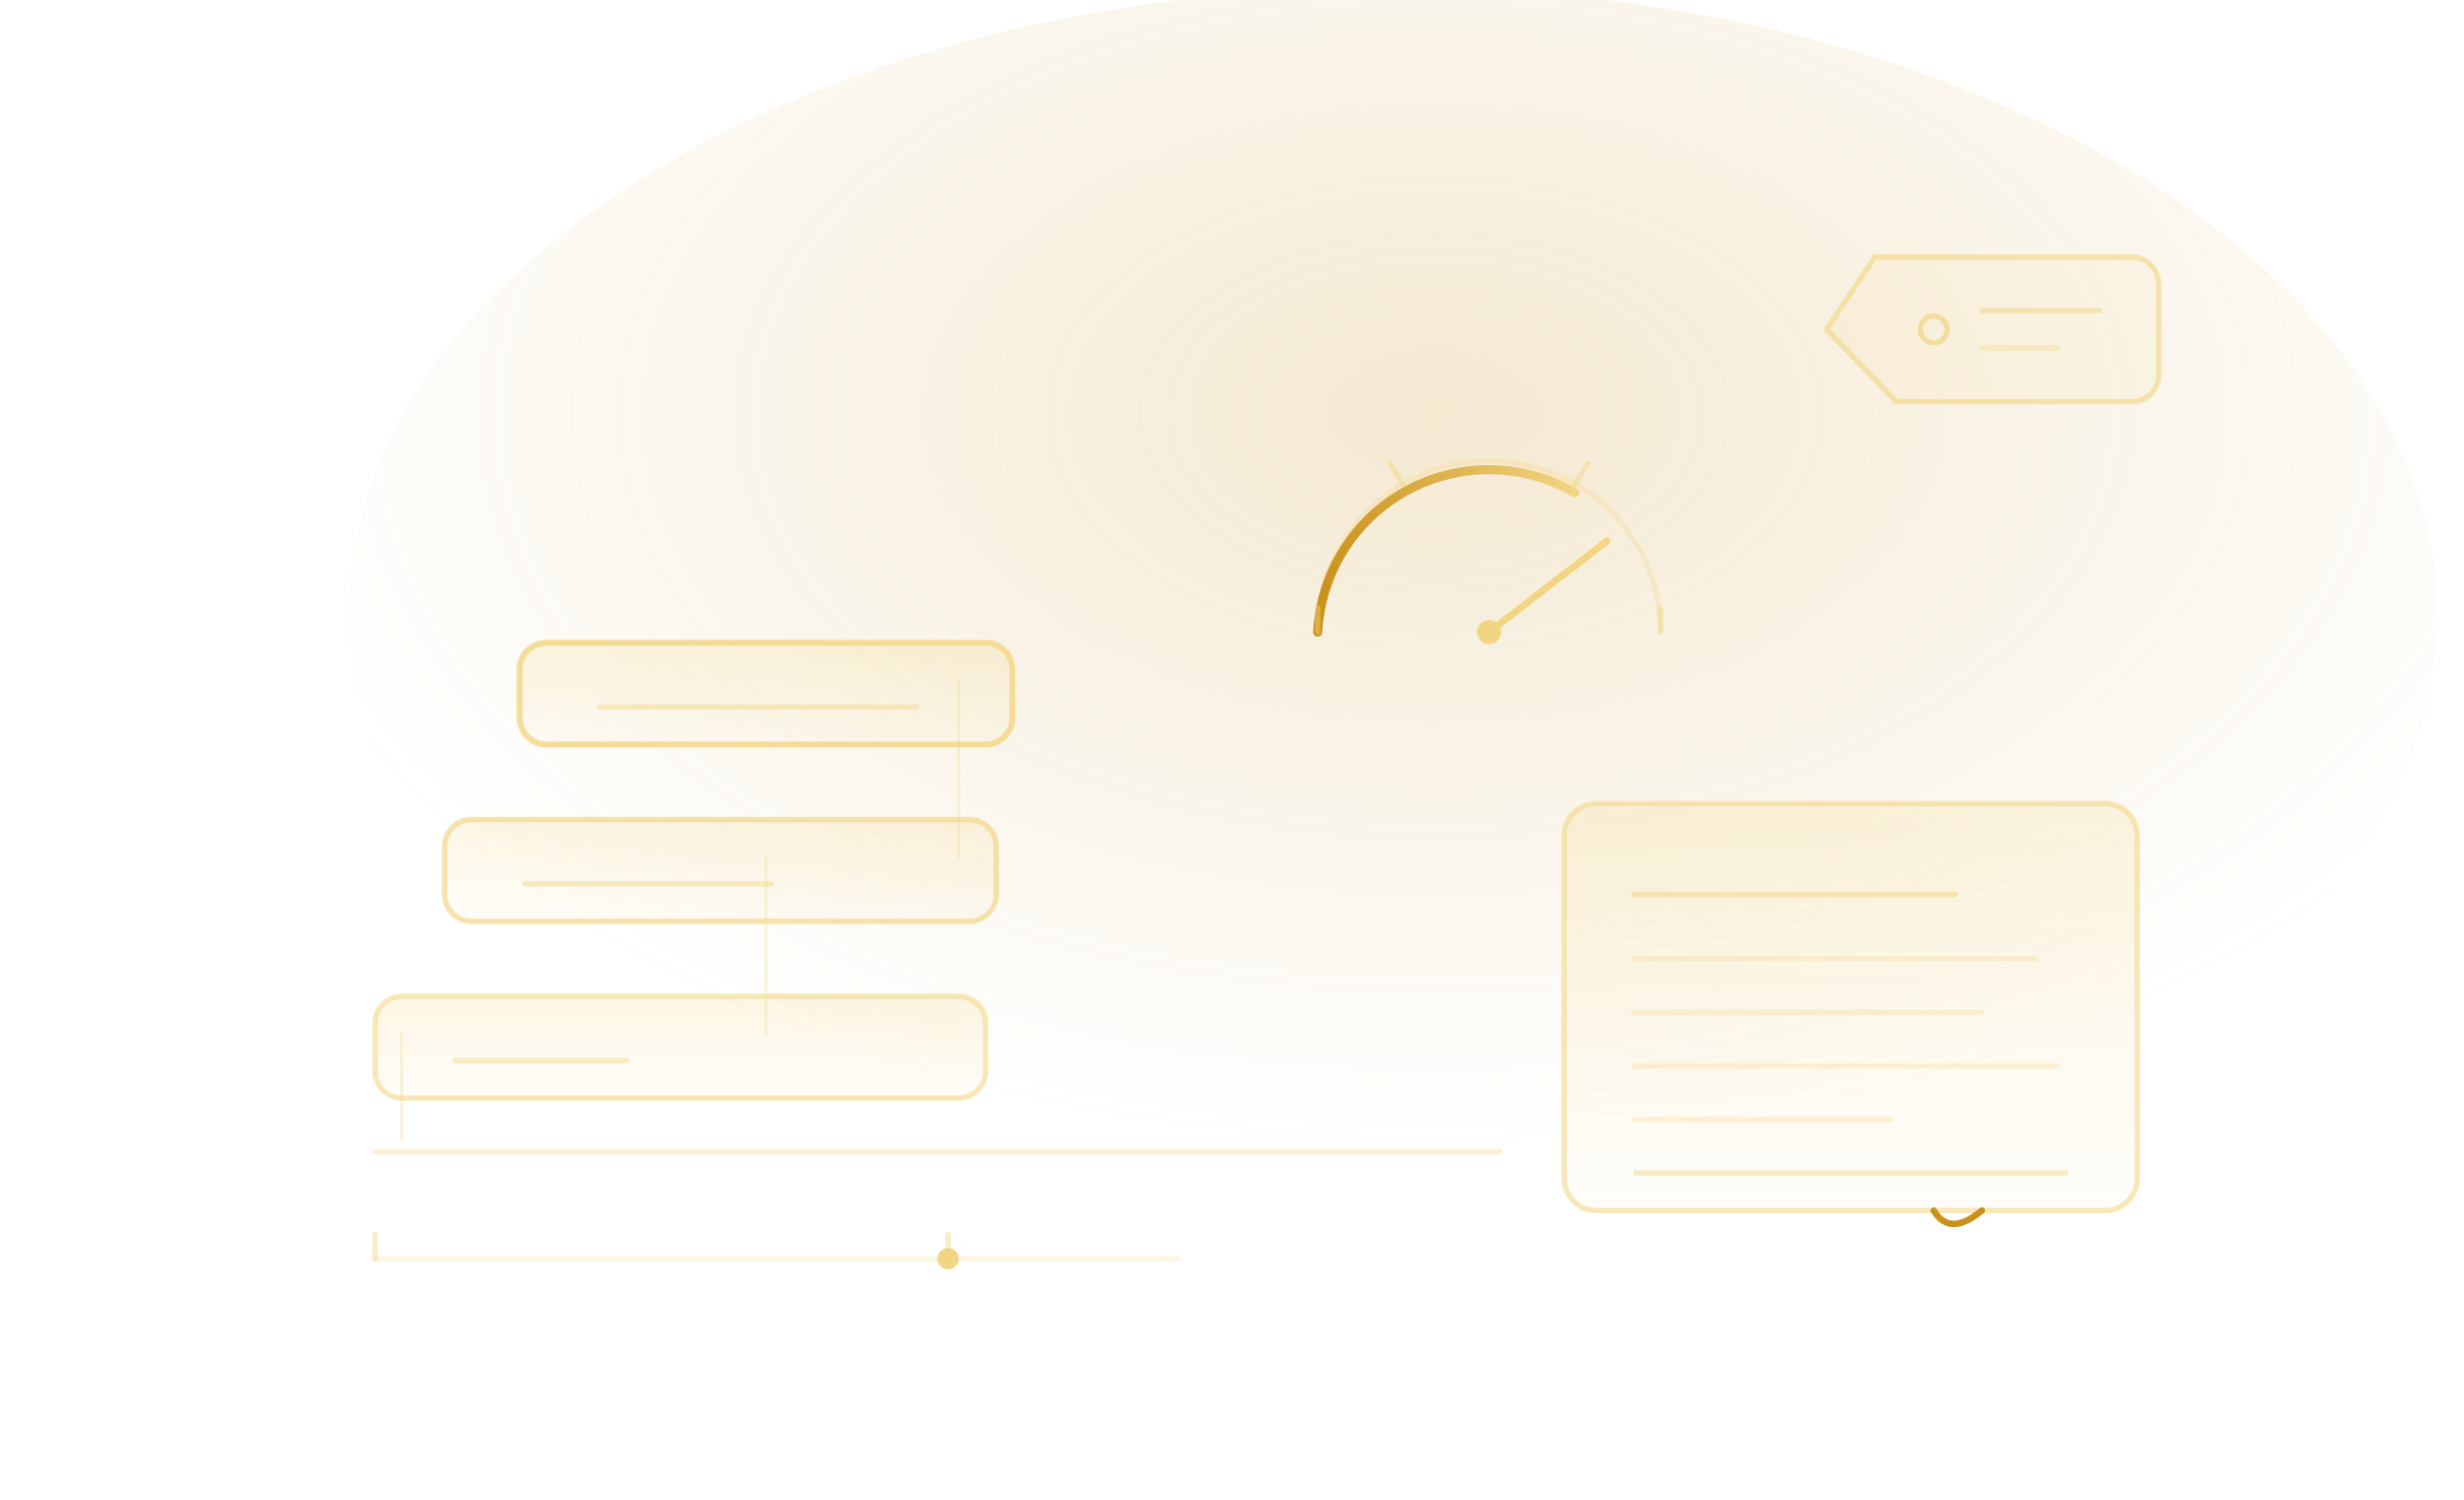
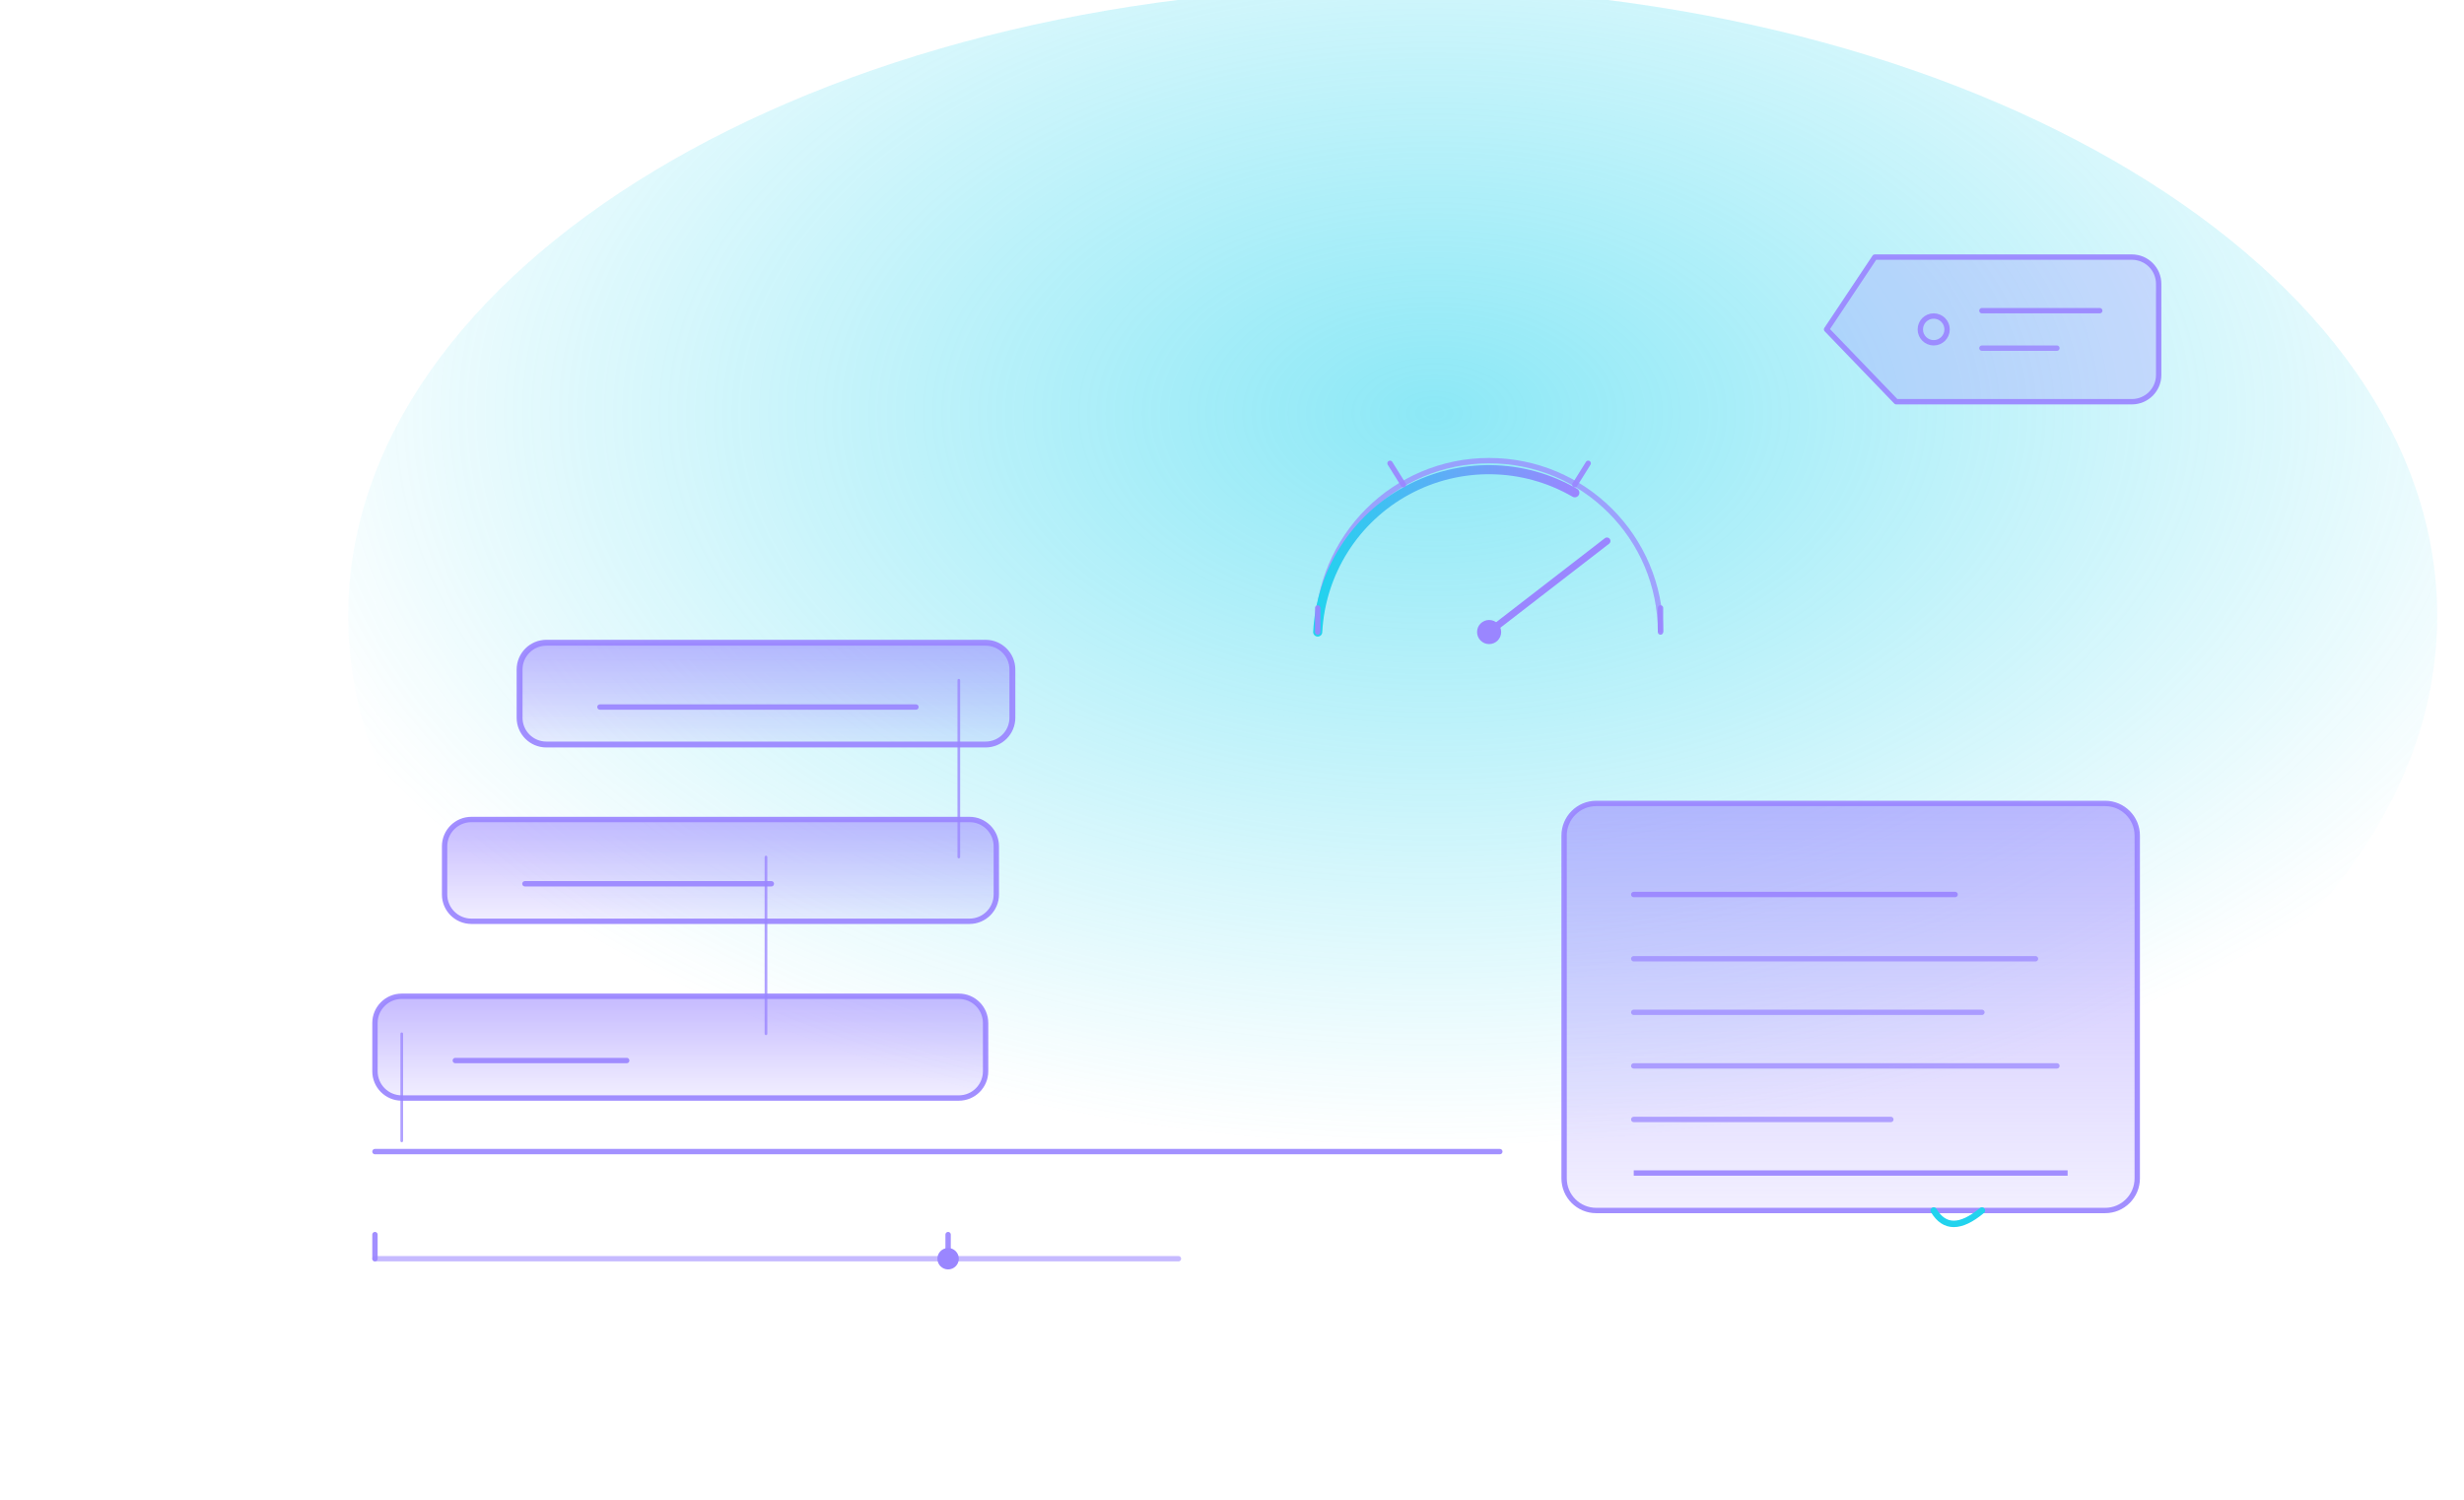
<svg xmlns="http://www.w3.org/2000/svg" viewBox="0 0 920 560" role="img" aria-label="Three pods stacked on one credit pool, with a published price and an invoice">
  <defs>
    <radialGradient id="pr-glow" cx="52%" cy="34%" r="58%">
-       <stop offset="0%" stop-color="#C9911A" stop-opacity="0.20" />
-       <stop offset="100%" stop-color="#C9911A" stop-opacity="0" />
+       <stop offset="0%" stop-color="#22D3EE" stop-opacity="0.52" />
+       <stop offset="100%" stop-color="#22D3EE" stop-opacity="0.0" />
    </radialGradient>
    <linearGradient id="pr-plate" x1="0" y1="0" x2="0" y2="1">
-       <stop offset="0%" stop-color="#F2D582" stop-opacity="0.22" />
-       <stop offset="100%" stop-color="#F2D582" stop-opacity="0.05" />
+       <stop offset="0%" stop-color="#9A86FF" stop-opacity="0.57" />
+       <stop offset="100%" stop-color="#9A86FF" stop-opacity="0.13" />
    </linearGradient>
    <linearGradient id="pr-gauge" x1="0" y1="0" x2="1" y2="0">
-       <stop offset="0%" stop-color="#C9911A" />
-       <stop offset="100%" stop-color="#F2D582" />
+       <stop offset="0%" stop-color="#22D3EE" />
+       <stop offset="100%" stop-color="#9A86FF" />
    </linearGradient>
  </defs>
  <ellipse cx="520" cy="230" rx="390" ry="235" fill="url(#pr-glow)" />
-   <g stroke="#F2D582" stroke-linecap="round" stroke-linejoin="round">
-     <g fill="url(#pr-plate)" stroke-opacity="0.55" stroke-width="2">
+   <g stroke="#9A86FF" stroke-linecap="round" stroke-linejoin="round">
+     <g fill="url(#pr-plate)" stroke-opacity="0.92" stroke-width="2">
      <path d="M150 372 h208 a10 10 0 0 1 10 10 v18 a10 10 0 0 1-10 10 h-208 a10 10 0 0 1-10-10 v-18 a10 10 0 0 1 10-10 z" />
    </g>
-     <g fill="url(#pr-plate)" stroke-opacity="0.65" stroke-width="2">
+     <g fill="url(#pr-plate)" stroke-opacity="0.92" stroke-width="2">
      <path d="M176 306 h186 a10 10 0 0 1 10 10 v18 a10 10 0 0 1-10 10 h-186 a10 10 0 0 1-10-10 v-18 a10 10 0 0 1 10-10 z" />
    </g>
-     <g fill="url(#pr-plate)" stroke-opacity="0.8" stroke-width="2.2">
+     <g fill="url(#pr-plate)" stroke-opacity="0.92" stroke-width="2.2">
      <path d="M204 240 h164 a10 10 0 0 1 10 10 v18 a10 10 0 0 1-10 10 h-164 a10 10 0 0 1-10-10 v-18 a10 10 0 0 1 10-10 z" />
    </g>
-     <path d="M140 430 h420" stroke-opacity="0.35" stroke-width="2" />
-     <path d="M150 386 v40" stroke-opacity="0.3" />
-     <path d="M286 320 v66" stroke-opacity="0.3" />
-     <path d="M358 254 v66" stroke-opacity="0.3" />
-     <g stroke-opacity="0.45" stroke-width="2">
+     <path d="M140 430 h420" stroke-opacity="0.91" stroke-width="2" />
+     <path d="M150 386 v40" stroke-opacity="0.78" />
+     <path d="M286 320 v66" stroke-opacity="0.78" />
+     <path d="M358 254 v66" stroke-opacity="0.78" />
+     <g stroke-opacity="0.92" stroke-width="2">
      <path d="M170 396 h64" />
      <path d="M196 330 h92" />
      <path d="M224 264 h118" />
    </g>
  </g>
  <g transform="translate(556 236)">
-     <path d="M-64 0 a64 64 0 0 1 128 0" fill="none" stroke="#F2D582" stroke-opacity="0.28" stroke-width="2" />
+     <path d="M-64 0 a64 64 0 0 1 128 0" fill="none" stroke="#9A86FF" stroke-opacity="0.73" stroke-width="2" />
    <path d="M-64 0 a64 64 0 0 1 96-52" fill="none" stroke="url(#pr-gauge)" stroke-width="3.4" stroke-linecap="round" />
-     <g stroke="#F2D582" stroke-opacity="0.45" stroke-width="2" stroke-linecap="round">
+     <g stroke="#9A86FF" stroke-opacity="0.92" stroke-width="2" stroke-linecap="round">
      <path d="M-64 0 v-9" />
      <path d="M-32 -55 l-5 -8" />
      <path d="M32 -55 l5 -8" />
      <path d="M64 0 v-9" />
    </g>
-     <circle cx="0" cy="0" r="4.5" fill="#F2D582" />
-     <path d="M0 0 L44 -34" stroke="#F2D582" stroke-width="2.6" stroke-linecap="round" />
+     <circle cx="0" cy="0" r="4.5" fill="#9A86FF" />
+     <path d="M0 0 L44 -34" stroke="#9A86FF" stroke-width="2.6" stroke-linecap="round" />
  </g>
  <g transform="translate(700 96)">
-     <path d="M0 0 h96 a10 10 0 0 1 10 10 v34 a10 10 0 0 1-10 10 h-88 l-26-27 z" fill="#F2D582" fill-opacity="0.10" stroke="#F2D582" stroke-opacity="0.6" stroke-width="2" stroke-linejoin="round" />
-     <circle cx="22" cy="27" r="5" fill="none" stroke="#F2D582" stroke-opacity="0.7" stroke-width="2" />
-     <path d="M40 20 h44" stroke="#F2D582" stroke-opacity="0.5" stroke-width="2" stroke-linecap="round" />
-     <path d="M40 34 h28" stroke="#F2D582" stroke-opacity="0.32" stroke-width="2" stroke-linecap="round" />
+     <path d="M0 0 h96 a10 10 0 0 1 10 10 v34 a10 10 0 0 1-10 10 h-88 l-26-27 z" fill="#9A86FF" fill-opacity="0.26" stroke="#9A86FF" stroke-opacity="0.92" stroke-width="2" stroke-linejoin="round" />
+     <circle cx="22" cy="27" r="5" fill="none" stroke="#9A86FF" stroke-opacity="0.92" stroke-width="2" />
+     <path d="M40 20 h44" stroke="#9A86FF" stroke-opacity="0.92" stroke-width="2" stroke-linecap="round" />
+     <path d="M40 34 h28" stroke="#9A86FF" stroke-opacity="0.83" stroke-width="2" stroke-linecap="round" />
  </g>
  <g transform="translate(596 300)">
-     <path d="M0 0 h190 a12 12 0 0 1 12 12 v128 a12 12 0 0 1-12 12 h-190 a12 12 0 0 1-12-12 v-128 a12 12 0 0 1 12-12 z" fill="url(#pr-plate)" stroke="#F2D582" stroke-opacity="0.55" stroke-width="2" />
-     <g stroke="#F2D582" stroke-linecap="round">
-       <path d="M14 34 h120" stroke-opacity="0.5" stroke-width="2" />
-       <path d="M14 58 h150" stroke-opacity="0.28" stroke-width="2" />
-       <path d="M14 78 h130" stroke-opacity="0.28" stroke-width="2" />
-       <path d="M14 98 h158" stroke-opacity="0.28" stroke-width="2" />
-       <path d="M14 118 h96" stroke-opacity="0.28" stroke-width="2" />
+     <path d="M0 0 h190 a12 12 0 0 1 12 12 v128 a12 12 0 0 1-12 12 h-190 a12 12 0 0 1-12-12 v-128 a12 12 0 0 1 12-12 z" fill="url(#pr-plate)" stroke="#9A86FF" stroke-opacity="0.92" stroke-width="2" />
+     <g stroke="#9A86FF" stroke-linecap="round">
+       <path d="M14 34 h120" stroke-opacity="0.92" stroke-width="2" />
+       <path d="M14 58 h150" stroke-opacity="0.73" stroke-width="2" />
+       <path d="M14 78 h130" stroke-opacity="0.73" stroke-width="2" />
+       <path d="M14 98 h158" stroke-opacity="0.73" stroke-width="2" />
+       <path d="M14 118 h96" stroke-opacity="0.73" stroke-width="2" />
    </g>
-     <path d="M14 138 h162" stroke="#F2D582" stroke-opacity="0.45" stroke-width="2" />
-     <path d="M126 152 q6 10 18 0" fill="none" stroke="#C9911A" stroke-width="2.4" stroke-linecap="round" />
+     <path d="M14 138 h162" stroke="#9A86FF" stroke-opacity="0.92" stroke-width="2" />
+     <path d="M126 152 q6 10 18 0" fill="none" stroke="#22D3EE" stroke-width="2.4" stroke-linecap="round" />
  </g>
-   <g stroke="#F2D582" stroke-linecap="round">
-     <path d="M140 470 h300" stroke-opacity="0.22" stroke-width="2" />
+   <g stroke="#9A86FF" stroke-linecap="round">
+     <path d="M140 470 h300" stroke-opacity="0.57" stroke-width="2" />
    <path d="M140 470 h214" stroke="url(#pr-gauge)" stroke-width="3" />
-     <path d="M140 470 v-9" stroke-opacity="0.45" stroke-width="2" />
-     <path d="M354 470 v-9" stroke-opacity="0.45" stroke-width="2" />
-     <circle cx="354" cy="470" r="4" fill="#F2D582" stroke="none" />
+     <path d="M140 470 v-9" stroke-opacity="0.92" stroke-width="2" />
+     <path d="M354 470 v-9" stroke-opacity="0.92" stroke-width="2" />
+     <circle cx="354" cy="470" r="4" fill="#9A86FF" stroke="none" />
  </g>
</svg>
